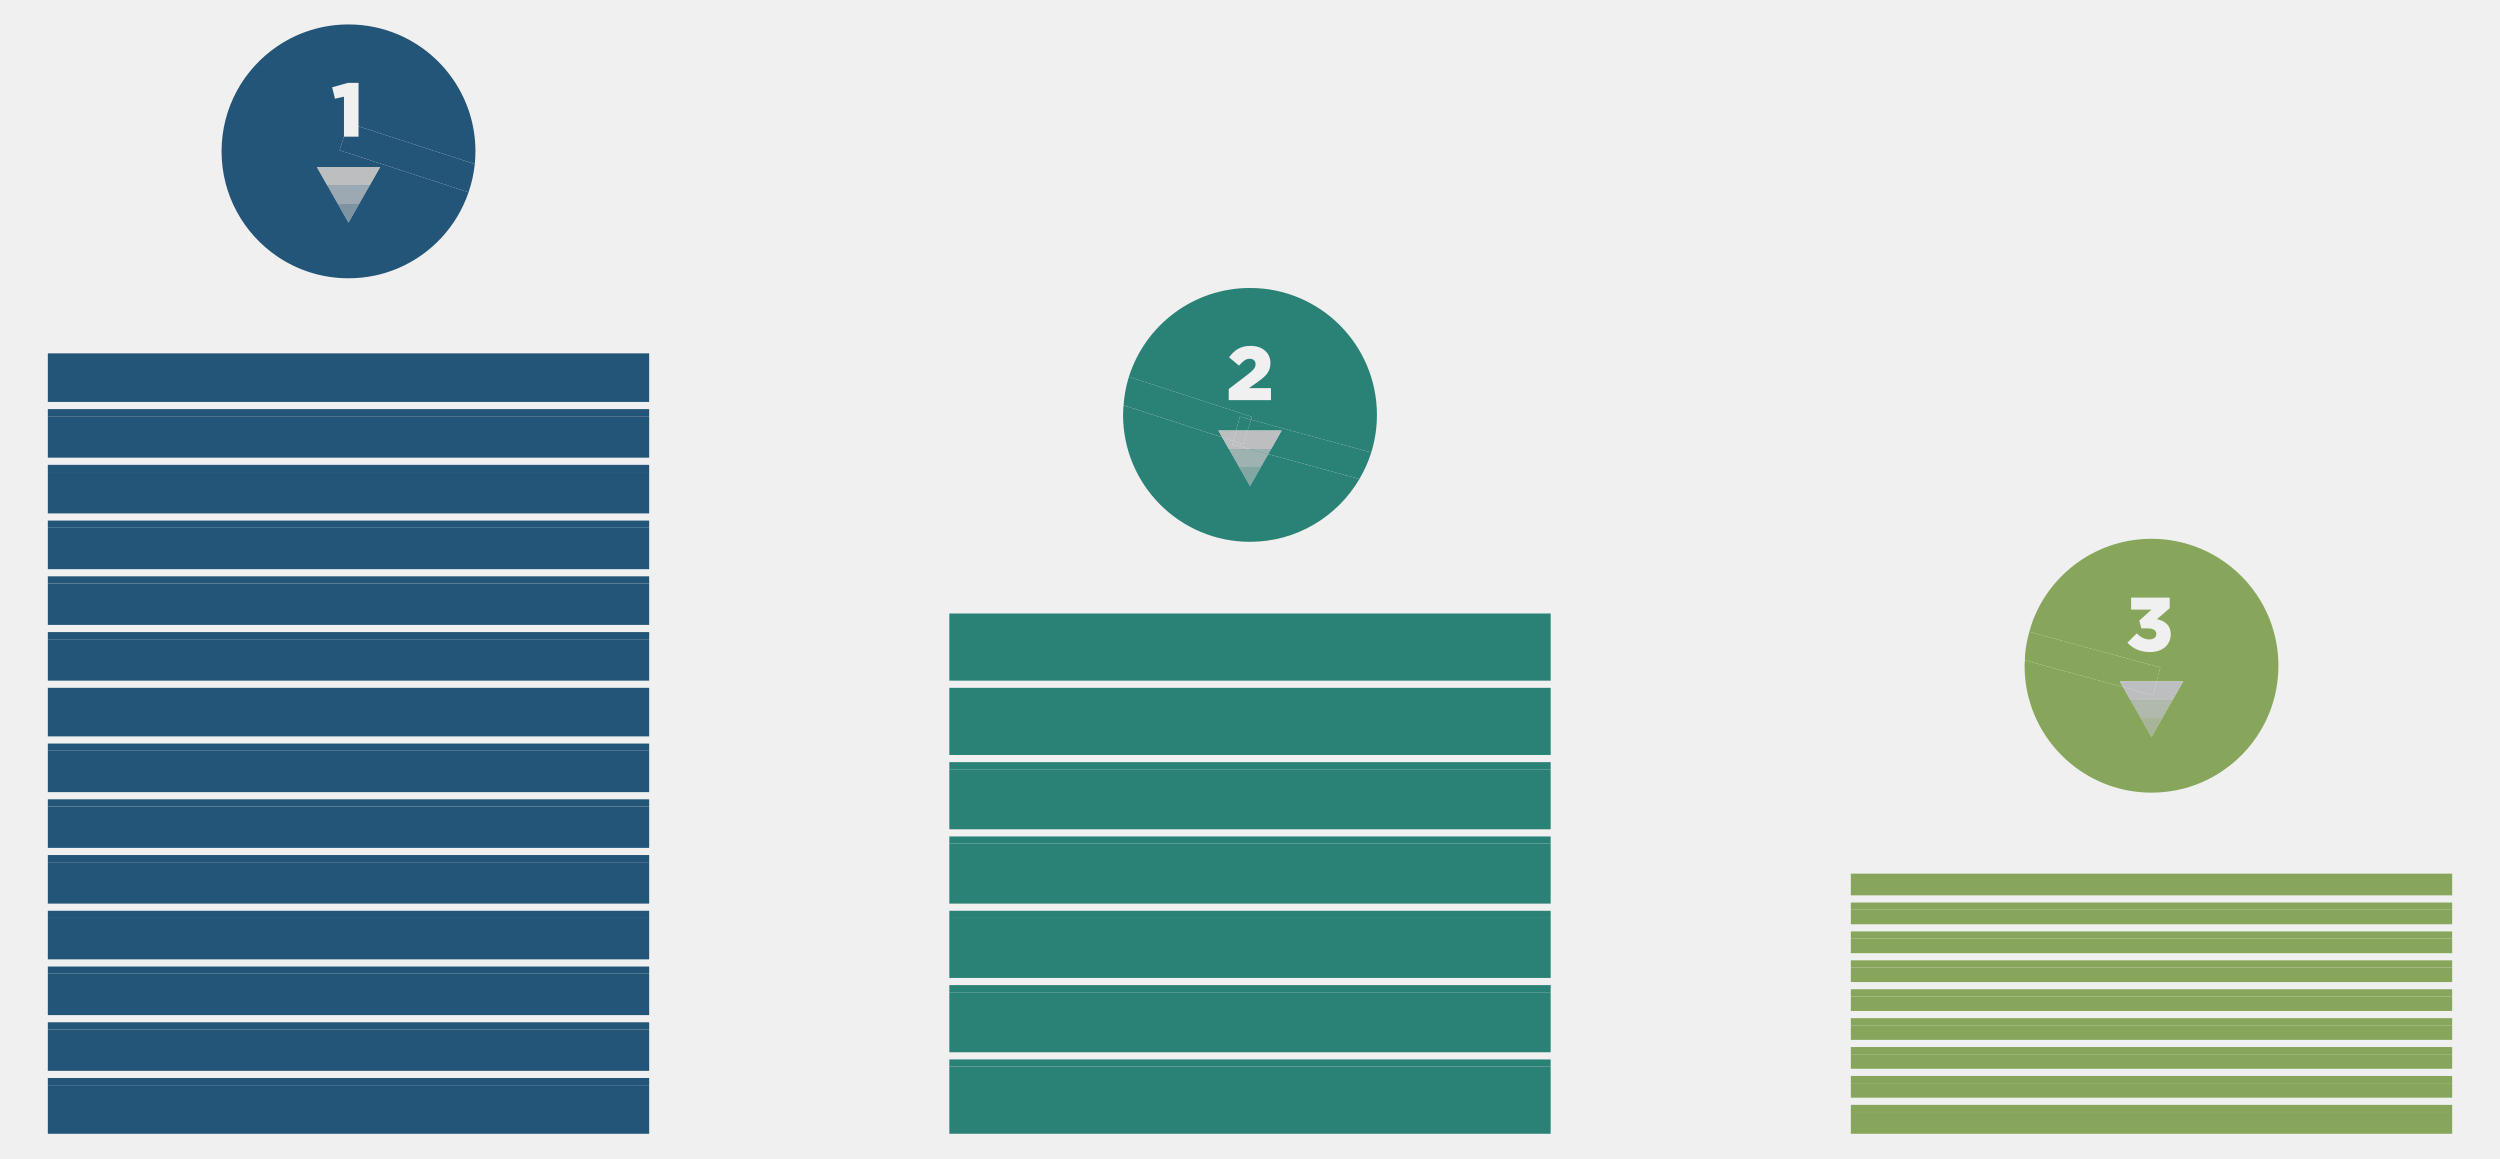
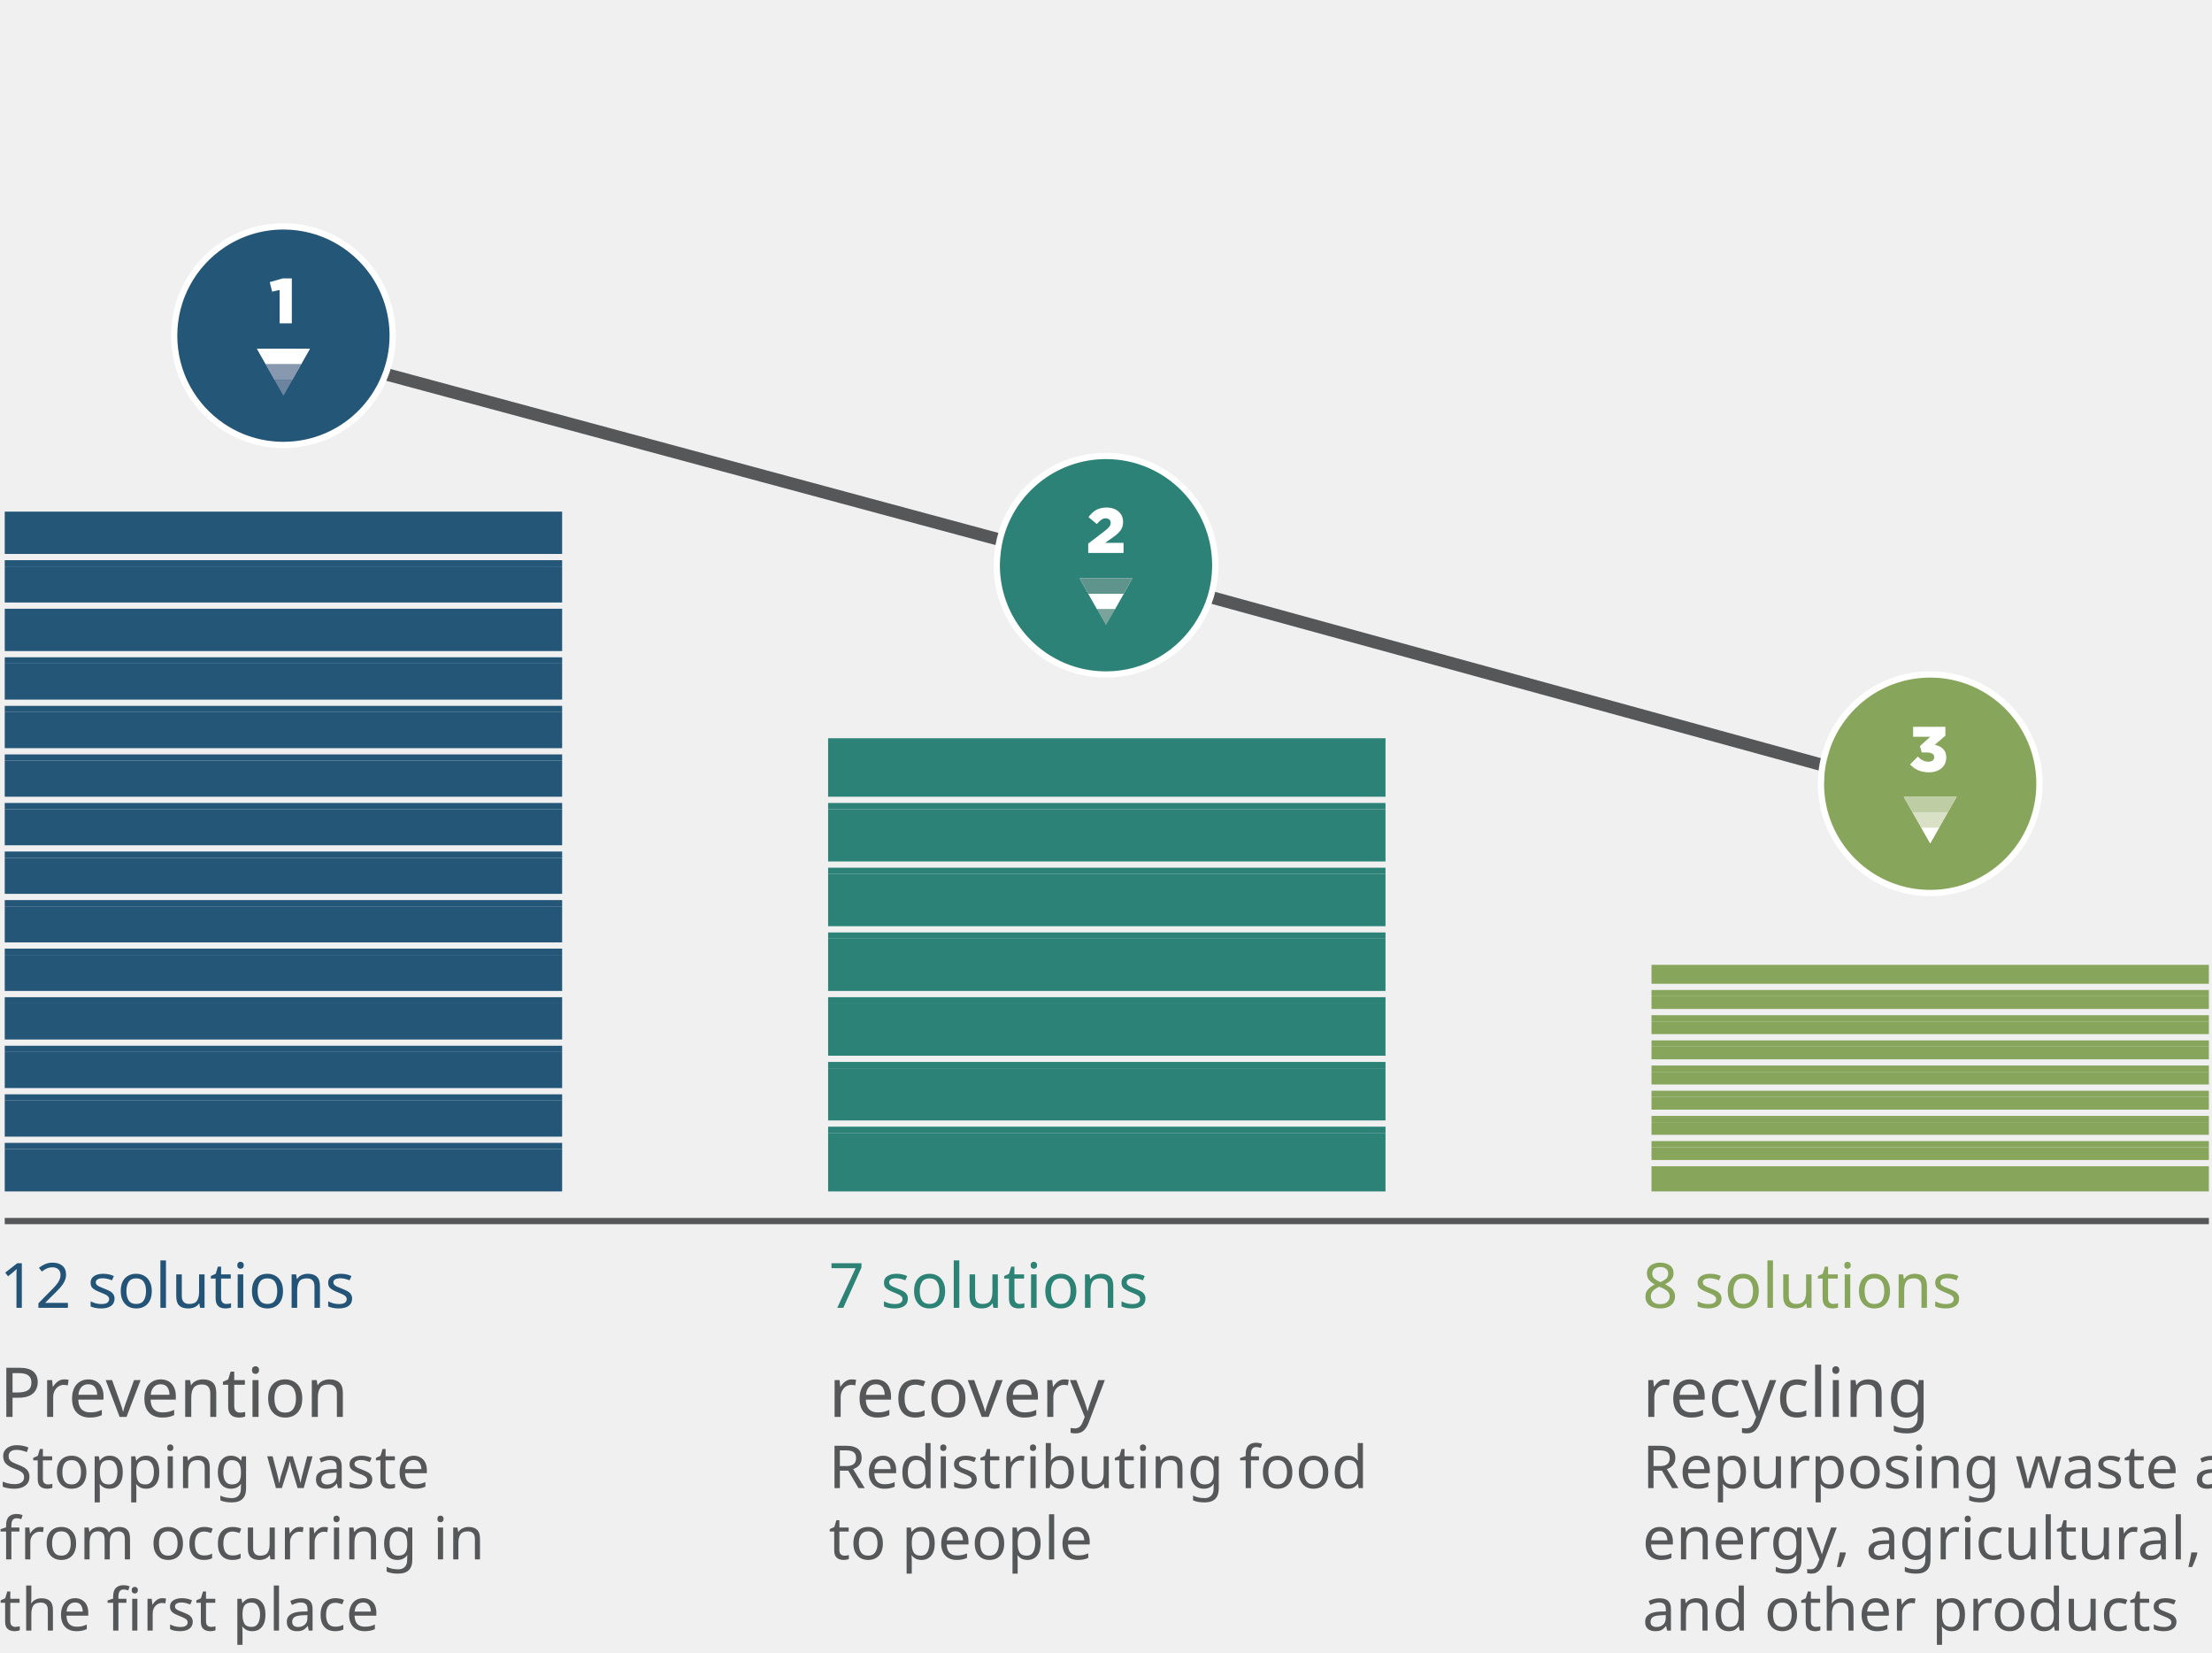
- <svg xmlns="http://www.w3.org/2000/svg" version="1.1" x="0px" y="0px" viewBox="0 0 348.472 161.438" enable-background="new 0 0 348.472 161.438" xml:space="preserve">
-   <g id="bottom">
+ <svg xmlns="http://www.w3.org/2000/svg" version="1.1" x="0px" y="0px" viewBox="0 0 354 264.478" enable-background="new 0 0 354 264.478" xml:space="preserve">
+   <g id="Layer_1">
+     <polygon fill="#555759" points="308.635,128.119 176.855,91.95 45.099,56.422 45.62,54.491 177.38,90.021 309.164,126.19  " />
    <g>
-       <path fill="none" d="M38.685,6.427c1.412-0.954,2.969-1.709,4.631-2.226C41.653,4.717,40.096,5.473,38.685,6.427z" />
-       <path fill="none" d="M43.315,37.995c-1.662-0.517-3.219-1.272-4.631-2.226C40.096,36.723,41.653,37.478,43.315,37.995z" />
-       <path fill="none" d="M299.895,110.489L299.895,110.489c-3.664,0-7.068-1.114-9.892-3.021    C292.827,109.375,296.231,110.489,299.895,110.489z" />
-       <path fill="none" d="M290.004,107.467c-0.941-0.636-1.818-1.36-2.618-2.16C288.186,106.107,289.062,106.831,290.004,107.467z" />
-       <path fill="none" d="M314.566,82.904c0.636,0.941,1.184,1.947,1.631,3.005C315.75,84.851,315.202,83.845,314.566,82.904z" />
-       <path fill="none" d="M282.203,92.796c0-0.254,0.027-0.501,0.038-0.752l0,0C282.231,92.295,282.203,92.542,282.203,92.796    L282.203,92.796z" />
-       <path fill="none" d="M317.588,92.796c0-0.611-0.031-1.214-0.091-1.809C317.557,91.582,317.588,92.185,317.588,92.796    L317.588,92.796z" />
-       <path fill="none" d="M287.385,80.285c0.8-0.8,1.677-1.525,2.618-2.16C289.062,78.761,288.186,79.485,287.385,80.285z" />
-       <path fill="none" d="M283.594,85.909c0.448-1.058,0.995-2.064,1.631-3.005C284.589,83.845,284.041,84.851,283.594,85.909z" />
-       <path fill="none" d="M299.895,75.103c-3.664,0-7.068,1.114-9.892,3.021C292.827,76.217,296.231,75.103,299.895,75.103    L299.895,75.103z" />
-       <path fill="#225577" d="M65.313,26.798l-17.987-5.85l0.619-1.902h0v-5.57l-1.254,0.287l-0.393-1.595l2.178-0.616h1.499v6.051    l16.205,5.27c0.058-0.584,0.09-1.176,0.09-1.775c0-7.329-4.455-13.617-10.805-16.302C54.405,4.348,53.294,4,52.142,3.765    c-1.152-0.236-2.344-0.359-3.566-0.359c-1.832,0-3.599,0.279-5.261,0.795c-1.662,0.517-3.219,1.272-4.631,2.226    c-4.706,3.179-7.8,8.564-7.8,14.671s3.094,11.492,7.8,14.671c1.412,0.954,2.969,1.709,4.631,2.226    c1.662,0.517,3.429,0.795,5.261,0.795c1.221,0,2.414-0.124,3.566-0.359c1.152-0.236,2.263-0.583,3.321-1.031    C60.083,35.446,63.685,31.578,65.313,26.798z M51.516,25.86l-0.735,1.292l-0.735,1.292l-1.47,2.583l-1.47-2.583l-0.735-1.292    l-0.734-1.292l-1.47-2.583h4.409h4.409L51.516,25.86z" />
-       <path fill="#225577" d="M49.974,19.046h-2.03l-0.619,1.902l17.987,5.85c0.427-1.253,0.731-2.563,0.866-3.924l-16.205-5.27V19.046z    " />
-       <polygon fill="#BCBEC0" points="44.168,23.276 45.637,25.86 51.516,25.86 52.985,23.276 48.576,23.276   " />
-       <polygon fill="#225577" points="46.372,27.151 47.107,28.443 50.046,28.443 50.781,27.151 51.516,25.86 45.637,25.86   " />
-       <polygon opacity="0.8" fill="#BCBEC0" points="46.372,27.151 47.107,28.443 50.046,28.443 50.781,27.151 51.516,25.86     45.637,25.86   " />
-       <polygon fill="#225577" points="48.576,31.026 50.046,28.443 47.107,28.443   " />
-       <polygon opacity="0.6" fill="#BCBEC0" points="48.576,31.026 50.046,28.443 47.107,28.443   " />
-       <path fill="#2A8175" d="M174.385,58.505l16.753,4.566c0.513-1.656,0.79-3.415,0.79-5.239c0-9.771-7.921-17.692-17.692-17.692    c-7.923,0-14.627,5.209-16.881,12.388l17.16,5.581L174.385,58.505z M171.271,55.777v-1.551l2.784-2.126    c0.691-0.543,0.957-0.893,0.957-1.339c0-0.467-0.329-0.754-0.829-0.754c-0.5,0-0.893,0.287-1.477,0.956l-1.393-1.159    c0.797-1.031,1.584-1.593,3.029-1.593c1.626,0,2.742,0.967,2.742,2.37v0.021c0,1.19-0.616,1.806-1.722,2.603l-1.276,0.893h3.072    v1.678H171.271z" />
-       <path fill="#2A8175" d="M174.236,75.524c6.508,0,12.179-3.524,15.252-8.757l-12.716-3.465l-0.331,0.582l-0.735,1.292l-1.47,2.585    l-1.47-2.585l-0.735-1.292l-0.735-1.29l-0.925-1.626l-13.76-4.475c-0.033,0.444-0.068,0.888-0.068,1.34    C156.544,67.603,164.465,75.524,174.236,75.524z" />
-       <path fill="#2A8175" d="M169.827,60.009h2.473l0.526-1.93l1.559,0.425l0.129-0.397l-17.16-5.581    c-0.397,1.265-0.641,2.595-0.743,3.964l13.76,4.475L169.827,60.009z" />
-       <path fill="#2A8175" d="M173.896,60.009h0.34h4.409l-1.469,2.583l-0.404,0.708l12.716,3.465c0.68-1.158,1.246-2.39,1.651-3.696    l-16.753-4.566L173.896,60.009z" />
-       <polygon fill="#2A8175" points="174.385,58.505 172.826,58.08 172.3,60.009 173.896,60.009   " />
-       <polygon fill="#BCBEC0" points="171.774,61.939 171.904,61.465 170.371,60.966 171.296,62.593 174.172,62.593   " />
-       <polygon fill="#BCBEC0" points="172.3,60.009 169.827,60.009 170.371,60.966 171.904,61.465   " />
-       <polygon fill="#BCBEC0" points="171.904,61.465 171.774,61.939 174.172,62.593 177.175,62.593 178.645,60.009 174.236,60.009     173.896,60.009 173.277,61.911   " />
-       <polygon fill="#BCBEC0" points="173.277,61.911 173.896,60.009 172.3,60.009 171.904,61.465   " />
-       <polygon fill="#2A8175" points="171.296,62.593 172.031,63.883 172.766,65.174 175.706,65.174 176.441,63.883 176.772,63.301     174.172,62.593   " />
-       <polygon opacity="0.8" fill="#BCBEC0" points="171.296,62.593 172.031,63.883 172.766,65.174 175.706,65.174 176.441,63.883     176.772,63.301 174.172,62.593   " />
-       <polygon fill="#2A8175" points="174.172,62.593 176.772,63.301 177.175,62.593   " />
-       <polygon opacity="0.8" fill="#BCBEC0" points="174.172,62.593 176.772,63.301 177.175,62.593   " />
-       <polygon fill="#2A8175" points="174.236,67.759 175.706,65.174 172.766,65.174   " />
-       <polygon opacity="0.6" fill="#BCBEC0" points="174.236,67.759 175.706,65.174 172.766,65.174   " />
-       <path fill="#88A65B" d="M300.602,94.974h3.702l-1.47,2.583l-0.734,1.29l-0.735,1.293l-1.47,2.583l-1.47-2.583l-0.735-1.293    l-0.735-1.29l-1.012-1.78l-13.702-3.734c-0.011,0.251-0.038,0.498-0.038,0.752c0,0.611,0.031,1.214,0.091,1.809    c0.181,1.784,0.628,3.49,1.299,5.078c0.448,1.058,0.995,2.064,1.631,3.005c0.636,0.941,1.36,1.818,2.16,2.618    s1.677,1.525,2.618,2.16c2.824,1.908,6.228,3.021,9.892,3.021c1.832,0,3.599-0.279,5.261-0.795    c1.108-0.345,2.169-0.795,3.172-1.34c2.507-1.362,4.648-3.312,6.237-5.665c0.636-0.941,1.184-1.947,1.631-3.005    c0.671-1.588,1.118-3.294,1.299-5.078c0.06-0.595,0.091-1.198,0.091-1.809s-0.031-1.214-0.091-1.809    c-0.181-1.784-0.628-3.49-1.299-5.078c-0.448-1.058-0.995-2.064-1.631-3.005c-1.59-2.353-3.731-4.303-6.237-5.665    c-1.003-0.545-2.064-0.995-3.172-1.34c-1.662-0.517-3.429-0.795-5.261-0.795c-3.664,0-7.068,1.114-9.892,3.021    c-0.941,0.636-1.818,1.36-2.618,2.16c-0.8,0.8-1.525,1.677-2.16,2.618c-0.636,0.941-1.184,1.947-1.631,3.005    c-0.294,0.695-0.527,1.42-0.732,2.158l18.266,4.978L300.602,94.974z M299.709,90.891c-1.435,0-2.445-0.52-3.167-1.316l1.297-1.298    c0.531,0.543,1.095,0.849,1.774,0.849c0.586,0,0.957-0.297,0.957-0.754v-0.02c0-0.479-0.436-0.765-1.212-0.765h-0.872    l-0.298-1.074l1.711-1.541h-2.848v-1.67h5.378v1.478l-1.775,1.521c1.063,0.233,1.923,0.828,1.923,2.093v0.021    C302.579,89.924,301.368,90.891,299.709,90.891z" />
-       <path fill="#88A65B" d="M295.944,95.778l-0.457-0.804h4.409h0.707l0.526-1.93l-18.266-4.978c-0.262,0.946-0.465,1.917-0.567,2.92    c-0.035,0.347-0.039,0.704-0.053,1.057L295.944,95.778z" />
-       <polygon fill="#BCBEC0" points="302.834,97.558 304.304,94.974 300.602,94.974 300.076,96.904 295.944,95.778 296.956,97.558       " />
-       <polygon fill="#BCBEC0" points="300.602,94.974 299.896,94.974 295.487,94.974 295.944,95.778 300.076,96.904   " />
-       <polygon fill="#88A65B" points="297.691,98.848 298.426,100.141 301.365,100.141 302.1,98.848 302.834,97.558 296.956,97.558       " />
-       <polygon opacity="0.8" fill="#BCBEC0" points="297.691,98.848 298.426,100.141 301.365,100.141 302.1,98.848 302.834,97.558     296.956,97.558   " />
-       <polygon fill="#88A65B" points="299.896,102.724 301.365,100.141 298.426,100.141   " />
-       <polygon opacity="0.6" fill="#BCBEC0" points="299.896,102.724 301.365,100.141 298.426,100.141   " />
      <g>
-         <rect x="6.668" y="49.254" fill="#225577" width="83.818" height="6.77" />
-         <rect x="6.668" y="58.024" fill="#225577" width="83.818" height="5.77" />
-         <rect x="6.668" y="57.024" fill="#225577" width="83.818" height="1" />
-         <rect x="6.668" y="65.794" fill="#225577" width="83.818" height="5.77" />
-         <rect x="6.668" y="64.794" fill="#225577" width="83.818" height="1" />
-         <rect x="6.668" y="73.564" fill="#225577" width="83.818" height="5.77" />
-         <rect x="6.668" y="72.564" fill="#225577" width="83.818" height="1" />
-         <rect x="6.668" y="81.334" fill="#225577" width="83.818" height="5.77" />
-         <rect x="6.668" y="80.334" fill="#225577" width="83.818" height="1" />
-         <rect x="6.668" y="89.104" fill="#225577" width="83.818" height="5.77" />
-         <rect x="6.668" y="88.104" fill="#225577" width="83.818" height="1" />
-         <rect x="6.668" y="96.874" fill="#225577" width="83.818" height="5.77" />
-         <rect x="6.668" y="95.874" fill="#225577" width="83.818" height="1" />
-         <rect x="6.668" y="104.644" fill="#225577" width="83.818" height="5.77" />
-         <rect x="6.668" y="103.644" fill="#225577" width="83.818" height="1" />
-         <rect x="6.668" y="112.414" fill="#225577" width="83.818" height="5.77" />
-         <rect x="6.668" y="111.414" fill="#225577" width="83.818" height="1" />
-         <rect x="6.668" y="120.183" fill="#225577" width="83.818" height="5.77" />
-         <rect x="6.668" y="119.183" fill="#225577" width="83.818" height="1" />
-         <rect x="6.668" y="127.953" fill="#225577" width="83.818" height="5.77" />
-         <rect x="6.668" y="126.953" fill="#225577" width="83.818" height="1" />
-         <rect x="6.668" y="135.723" fill="#225577" width="83.818" height="5.77" />
-         <rect x="6.668" y="134.723" fill="#225577" width="83.818" height="1" />
-         <rect x="6.668" y="143.493" fill="#225577" width="83.818" height="5.77" />
-         <rect x="6.668" y="142.493" fill="#225577" width="83.818" height="1" />
-         <rect x="6.668" y="151.263" fill="#225577" width="83.818" height="6.77" />
-         <rect x="6.668" y="150.263" fill="#225577" width="83.818" height="1" />
-         <rect x="132.327" y="85.514" fill="#2A8175" width="83.817" height="9.36" />
-         <rect x="132.327" y="96.874" fill="#2A8175" width="83.817" height="8.36" />
-         <rect x="132.327" y="95.874" fill="#2A8175" width="83.817" height="1" />
-         <rect x="132.327" y="107.234" fill="#2A8175" width="83.817" height="8.36" />
-         <rect x="132.327" y="106.234" fill="#2A8175" width="83.817" height="1" />
-         <rect x="132.327" y="117.593" fill="#2A8175" width="83.817" height="8.36" />
-         <rect x="132.327" y="116.593" fill="#2A8175" width="83.817" height="1" />
-         <rect x="132.327" y="127.953" fill="#2A8175" width="83.817" height="8.36" />
-         <rect x="132.327" y="126.953" fill="#2A8175" width="83.817" height="1" />
-         <rect x="132.327" y="138.313" fill="#2A8175" width="83.817" height="8.36" />
-         <rect x="132.327" y="137.313" fill="#2A8175" width="83.817" height="1" />
-         <rect x="132.327" y="148.673" fill="#2A8175" width="83.817" height="9.36" />
-         <rect x="132.327" y="147.673" fill="#2A8175" width="83.817" height="1" />
-         <rect x="257.987" y="121.773" fill="#88A65B" width="83.818" height="3.029" />
-         <rect x="257.987" y="126.802" fill="#88A65B" width="83.818" height="2.029" />
-         <rect x="257.987" y="125.802" fill="#88A65B" width="83.818" height="1" />
-         <rect x="257.987" y="130.831" fill="#88A65B" width="83.818" height="2.029" />
-         <rect x="257.987" y="129.831" fill="#88A65B" width="83.818" height="1" />
-         <rect x="257.987" y="134.86" fill="#88A65B" width="83.818" height="2.029" />
-         <rect x="257.987" y="133.86" fill="#88A65B" width="83.818" height="1" />
-         <rect x="257.987" y="138.889" fill="#88A65B" width="83.818" height="2.029" />
-         <rect x="257.987" y="137.889" fill="#88A65B" width="83.818" height="1" />
-         <rect x="257.987" y="142.918" fill="#88A65B" width="83.818" height="2.029" />
-         <rect x="257.987" y="141.918" fill="#88A65B" width="83.818" height="1" />
-         <rect x="257.987" y="146.946" fill="#88A65B" width="83.818" height="2.029" />
-         <rect x="257.987" y="145.946" fill="#88A65B" width="83.818" height="1" />
-         <rect x="257.987" y="150.975" fill="#88A65B" width="83.818" height="2.029" />
-         <rect x="257.987" y="149.975" fill="#88A65B" width="83.818" height="1" />
-         <rect x="257.987" y="155.004" fill="#88A65B" width="83.818" height="3.029" />
-         <rect x="257.987" y="154.004" fill="#88A65B" width="83.818" height="1" />
+         <path fill="none" d="M40.309,69.935c-1.596-0.496-3.09-1.221-4.446-2.137C37.218,68.714,38.713,69.439,40.309,69.935z" />
+         <g>
+           <path fill="#245678" d="M45.359,71.199c-1.772,0-3.521-0.265-5.199-0.786c-1.623-0.505-3.163-1.245-4.577-2.201      c-4.827-3.261-7.708-8.681-7.708-14.499c0-5.817,2.882-11.237,7.708-14.499c1.412-0.955,2.952-1.695,4.577-2.2      c1.678-0.521,3.427-0.786,5.199-0.786c1.185,0,2.37,0.12,3.523,0.355c1.122,0.229,2.226,0.572,3.283,1.019      c6.487,2.743,10.679,9.067,10.679,16.11c0,0.575-0.03,1.166-0.089,1.754c-0.128,1.281-0.416,2.586-0.856,3.879      c-1.608,4.723-5.156,8.542-9.734,10.478c-1.057,0.447-2.161,0.79-3.283,1.019C47.729,71.079,46.544,71.199,45.359,71.199z       M45.359,62.233l3.373-5.929h-6.745L45.359,62.233z M46.201,51.244v-6.194h-0.87l-1.56,0.441l0.145,0.584l1.336-0.306v5.475      H46.201z" />
+           <path fill="#FFFFFF" d="M45.359,36.729c1.172,0,2.317,0.119,3.423,0.345c1.106,0.226,2.172,0.56,3.188,0.99      c6.096,2.578,10.373,8.615,10.373,15.65c0,0.575-0.03,1.144-0.086,1.704c-0.13,1.307-0.422,2.564-0.832,3.767      c-1.563,4.59-5.021,8.303-9.456,10.178c-1.016,0.43-2.082,0.763-3.188,0.99c-1.106,0.226-2.251,0.345-3.423,0.345      c-1.759,0-3.455-0.267-5.051-0.764c-1.596-0.496-3.09-1.221-4.446-2.137c-4.518-3.052-7.488-8.221-7.488-14.084      s2.97-11.032,7.488-14.084c1.355-0.916,2.85-1.641,4.446-2.137C41.904,36.996,43.6,36.729,45.359,36.729 M43.549,46.672      l1.204-0.275v5.347h1.949v-1.385v-5.809h-1.439l-2.091,0.592L43.549,46.672 M45.359,63.245l1.411-2.48l0.705-1.24l0.705-1.24      l1.411-2.48h-4.232h-4.233l1.411,2.48l0.705,1.24l0.705,1.24L45.359,63.245 M45.359,35.729c-1.823,0-3.622,0.272-5.348,0.809      c-1.671,0.52-3.255,1.281-4.708,2.263c-4.965,3.354-7.928,8.929-7.928,14.913s2.964,11.559,7.928,14.913      c1.454,0.982,3.038,1.744,4.708,2.263c1.725,0.537,3.525,0.809,5.348,0.809c1.22,0,2.439-0.123,3.623-0.365      c1.155-0.236,2.292-0.589,3.377-1.048c4.709-1.992,8.359-5.92,10.013-10.777c0.452-1.328,0.749-2.67,0.88-3.991      c0.06-0.606,0.091-1.212,0.091-1.804c0-7.245-4.311-13.749-10.984-16.571c-1.086-0.459-2.223-0.812-3.377-1.048      C47.798,35.852,46.579,35.729,45.359,35.729L45.359,35.729z M42.846,56.805h2.513h2.513l-0.561,0.986l-0.705,1.24l-0.705,1.24      l-0.542,0.952l-0.542-0.952l-0.705-1.24l-0.705-1.24L42.846,56.805L42.846,56.805z" />
+         </g>
+         <polygon fill="#FFFFFF" points="41.127,55.805 42.538,58.285 48.181,58.285 49.592,55.805 45.359,55.805    " />
+         <polygon fill="#8899AF" points="43.243,59.525 43.948,60.765 46.77,60.765 47.476,59.525 48.181,58.285 42.538,58.285    " />
+         <polygon fill="#8899AF" points="43.243,59.525 43.948,60.765 46.77,60.765 47.476,59.525 48.181,58.285 42.538,58.285    " />
+         <polygon fill="#245678" points="45.359,63.245 46.77,60.765 43.948,60.765    " />
+         <polygon fill="#6D849E" points="45.359,63.245 46.77,60.765 43.948,60.765    " />
+       </g>
+       <g>
+         <g>
+           <path fill="#2C8276" d="M177,107.932c-9.641,0-17.484-7.844-17.484-17.485c0-0.429,0.031-0.851,0.062-1.271      c0.107-1.426,0.354-2.744,0.739-3.97c2.299-7.323,9.003-12.243,16.683-12.243c9.641,0,17.485,7.843,17.485,17.484      c0,1.763-0.263,3.505-0.781,5.178c-0.38,1.228-0.929,2.458-1.631,3.653C188.939,104.616,183.163,107.932,177,107.932z       M177,98.966l3.373-5.928h-6.745L177,98.966z M179.307,87.975v-0.611h-4.035l2.524-1.767c1.013-0.73,1.439-1.184,1.439-2.089      c0-1.083-0.857-1.796-2.132-1.796c-1.044,0-1.649,0.348-2.206,0.964l0.59,0.49c0.457-0.458,0.895-0.73,1.462-0.73      c0.763,0,1.296,0.503,1.296,1.224c0,0.672-0.425,1.141-1.11,1.679l-2.481,1.895v0.741H179.307z" />
+           <path fill="#FFFFFF" d="M177,73.462c9.381,0,16.985,7.604,16.985,16.984c0,1.751-0.266,3.44-0.758,5.03      c-0.388,1.254-0.932,2.437-1.584,3.548c-2.95,5.024-8.395,8.407-14.642,8.407c-9.381,0-16.985-7.604-16.985-16.985      c0-0.434,0.033-0.86,0.065-1.286c0.099-1.315,0.333-2.591,0.714-3.806C162.958,78.463,169.394,73.462,177,73.462       M175.531,83.854c0.561-0.642,0.939-0.917,1.418-0.917c0.48,0,0.796,0.275,0.796,0.724c0,0.428-0.255,0.765-0.919,1.286      l-2.673,2.041v1.489h5.653v-1.611h-2.949l1.225-0.857c1.061-0.765,1.653-1.356,1.653-2.499v-0.02      c0-1.347-1.071-2.275-2.633-2.275c-1.388,0-2.143,0.54-2.908,1.529L175.531,83.854 M177,99.978l1.411-2.482l0.705-1.24      l0.318-0.558l0.387-0.68l1.411-2.48H177h-0.326h-1.532h-2.374l0.522,0.919l0.888,1.561l0.706,1.238l0.705,1.24L177,99.978       M177,72.462c-7.899,0-14.795,5.061-17.16,12.593c-0.396,1.262-0.651,2.618-0.757,4.03c-0.035,0.465-0.068,0.903-0.068,1.361      c0,9.917,8.068,17.985,17.985,17.985c6.34,0,12.281-3.41,15.504-8.9c0.721-1.229,1.286-2.493,1.677-3.759      c0.533-1.72,0.803-3.512,0.803-5.325C194.985,80.53,186.917,72.462,177,72.462L177,72.462z M178.734,83.453      c-0.027-0.252-0.105-0.482-0.223-0.684C178.645,82.947,178.728,83.173,178.734,83.453L178.734,83.453z M174.486,93.538h0.655      h1.532H177h2.513l-0.561,0.985l-0.387,0.68l-0.318,0.558l-0.706,1.241L177,97.955l-0.542-0.953l-0.705-1.24l-0.706-1.239      L174.486,93.538L174.486,93.538z" />
+         </g>
+         <polygon fill="#5E948B" points="177,92.538 176.674,92.538 175.142,92.538 172.767,92.538 173.29,93.457 174.178,95.018      176.939,95.018 179.822,95.018 181.232,92.538    " />
+         <polygon fill="#FFFFFF" points="176.939,95.018 174.178,95.018 174.884,96.256 175.589,97.496 178.411,97.496 179.116,96.256      179.434,95.698 179.822,95.018    " />
+         <polygon fill="#2C8276" points="177,99.978 178.411,97.496 175.589,97.496    " />
+         <polygon fill="#7AA39B" points="177,99.978 178.411,97.496 175.589,97.496    " />
+       </g>
+       <g>
+         <g>
+           <path fill="#88A65B" d="M308.9,142.896c-3.503,0-6.884-1.033-9.776-2.986c-0.924-0.625-1.795-1.343-2.587-2.135      c-0.791-0.791-1.509-1.661-2.135-2.587c-0.631-0.935-1.173-1.934-1.612-2.97c-0.676-1.598-1.108-3.287-1.284-5.019      c-0.06-0.59-0.09-1.191-0.09-1.787c0-0.163,0.011-0.323,0.021-0.483l0.016-0.261l0.009-0.264      c0.009-0.261,0.018-0.523,0.044-0.78c0.093-0.919,0.276-1.863,0.56-2.886c0.231-0.832,0.46-1.509,0.724-2.132      c0.438-1.036,0.98-2.035,1.612-2.971c0.625-0.925,1.343-1.795,2.135-2.587c0.791-0.791,1.661-1.509,2.587-2.135      c2.892-1.954,6.273-2.986,9.776-2.986c1.774,0,3.523,0.265,5.199,0.786c1.083,0.336,2.138,0.782,3.136,1.324      c2.461,1.337,4.592,3.272,6.164,5.598c0.632,0.936,1.174,1.935,1.612,2.97c0.676,1.599,1.108,3.288,1.284,5.019      c0.06,0.59,0.09,1.191,0.09,1.787s-0.03,1.197-0.09,1.788c-0.176,1.731-0.608,3.419-1.284,5.019      c-0.438,1.037-0.98,2.036-1.612,2.97c-1.57,2.325-3.702,4.261-6.163,5.598c-0.998,0.542-2.053,0.988-3.136,1.324      C312.423,142.632,310.674,142.896,308.9,142.896z M308.9,133.932l3.373-5.929h-6.746L308.9,133.932z M306.393,122.314      c0.618,0.517,1.384,0.769,2.328,0.769c1.349,0,2.255-0.754,2.255-1.876c0-0.537-0.151-1.256-1.453-1.542l-0.98-0.215      l2.291-1.964v-0.689h-4.163v0.604h3.537l-2.38,2.144l0.102,0.366h0.457c1.226,0,1.663,0.638,1.663,1.234      c0,0.74-0.583,1.243-1.419,1.243c-0.604,0-1.16-0.205-1.686-0.625L306.393,122.314z" />
+           <path fill="#FFFFFF" d="M308.9,108.427c1.759,0,3.455,0.267,5.051,0.764c1.064,0.331,2.083,0.763,3.045,1.286      c2.406,1.307,4.462,3.179,5.988,5.438c0.61,0.904,1.136,1.869,1.566,2.885c0.645,1.524,1.073,3.162,1.247,4.875      c0.058,0.571,0.088,1.15,0.088,1.737s-0.03,1.166-0.088,1.737c-0.174,1.713-0.602,3.351-1.247,4.875      c-0.43,1.016-0.956,1.982-1.566,2.885c-1.526,2.259-3.581,4.131-5.988,5.438c-0.963,0.523-1.982,0.955-3.045,1.286      c-1.596,0.496-3.292,0.764-5.051,0.764c-3.518,0-6.786-1.069-9.496-2.901c-0.904-0.61-1.745-1.306-2.514-2.074      c-0.768-0.768-1.464-1.61-2.074-2.514c-0.61-0.904-1.136-1.869-1.566-2.885c-0.645-1.524-1.073-3.162-1.247-4.875      c-0.058-0.571-0.088-1.15-0.088-1.737c0-0.244,0.026-0.481,0.036-0.722c0.014-0.339,0.017-0.681,0.051-1.015      c0.098-0.963,0.293-1.895,0.544-2.803c0.196-0.708,0.42-1.404,0.703-2.072c0.43-1.016,0.956-1.982,1.566-2.885      c0.611-0.904,1.306-1.745,2.074-2.514s1.61-1.464,2.514-2.074C302.114,109.496,305.382,108.427,308.9,108.427 M306.17,117.901      h2.735l-1.643,1.479l0.286,1.031h0.837c0.745,0,1.163,0.275,1.163,0.735v0.019c0,0.439-0.357,0.724-0.919,0.724      c-0.652,0-1.193-0.294-1.703-0.815l-1.245,1.246c0.693,0.765,1.663,1.264,3.04,1.264c1.592,0,2.755-0.928,2.755-2.376v-0.02      c0-1.215-0.826-1.786-1.846-2.01l1.704-1.46v-1.419h-5.163V117.901 M308.9,134.943l1.411-2.48l0.706-1.242l0.705-1.238      l1.411-2.48h-3.554H308.9h-4.233l0.439,0.772l0.971,1.708l0.706,1.238l0.705,1.242L308.9,134.943 M308.9,107.427      c-3.604,0-7.082,1.062-10.056,3.072c-0.952,0.643-1.848,1.382-2.661,2.196c-0.814,0.814-1.552,1.709-2.195,2.661      c-0.65,0.962-1.208,1.99-1.658,3.055c-0.272,0.643-0.508,1.34-0.745,2.194c-0.291,1.051-0.48,2.022-0.576,2.969      c-0.027,0.268-0.037,0.541-0.046,0.814l-0.009,0.26c-0.003,0.082-0.009,0.165-0.015,0.247c-0.012,0.171-0.023,0.343-0.023,0.517      c0,0.613,0.031,1.231,0.093,1.838c0.181,1.781,0.625,3.518,1.321,5.163c0.451,1.066,1.009,2.094,1.658,3.055      c0.643,0.952,1.382,1.847,2.196,2.661c0.814,0.814,1.709,1.553,2.661,2.196c2.975,2.01,6.452,3.072,10.056,3.072      c1.823,0,3.622-0.272,5.348-0.809c1.114-0.347,2.199-0.805,3.226-1.363c2.532-1.375,4.724-3.366,6.339-5.757      c0.65-0.962,1.208-1.99,1.658-3.055c0.695-1.645,1.14-3.382,1.321-5.163c0.062-0.606,0.093-1.224,0.093-1.838      s-0.031-1.232-0.093-1.838c-0.181-1.781-0.625-3.519-1.321-5.163c-0.451-1.065-1.008-2.093-1.658-3.055      c-1.616-2.391-3.808-4.382-6.339-5.757c-1.027-0.558-2.112-1.016-3.226-1.362C312.522,107.699,310.723,107.427,308.9,107.427      L308.9,107.427z M306.386,128.503h2.514h0.678h1.835l-0.561,0.985l-0.705,1.238l-0.706,1.242l-0.542,0.952l-0.542-0.952      l-0.705-1.241l-0.706-1.24L306.386,128.503L306.386,128.503z" />
+         </g>
+         <polygon fill="#BECDA3" points="309.578,127.503 308.9,127.503 304.667,127.503 305.106,128.274 306.077,129.983      311.721,129.983 313.132,127.503    " />
+         <polygon fill="#D8E0C6" points="306.077,129.983 306.783,131.221 307.488,132.463 310.311,132.463 311.016,131.221      311.721,129.983    " />
+         <polygon fill="#D8E0C6" points="308.9,134.943 310.311,132.463 307.488,132.463    " />
+         <polygon fill="#FFFFFF" points="308.9,134.943 310.311,132.463 307.488,132.463    " />
+       </g>
+       <g>
+         <rect x="0.759" y="81.87" fill="#245678" width="89.201" height="6.77" />
+         <rect x="0.759" y="90.64" fill="#245678" width="89.201" height="5.77" />
+         <rect x="0.759" y="89.64" fill="#245678" width="89.201" height="1" />
+         <rect x="0.759" y="98.41" fill="#245678" width="89.201" height="5.77" />
+         <rect x="0.759" y="97.41" fill="#245678" width="89.201" height="1" />
+         <rect x="0.759" y="106.18" fill="#245678" width="89.201" height="5.77" />
+         <rect x="0.759" y="105.18" fill="#245678" width="89.201" height="1" />
+         <rect x="0.759" y="113.95" fill="#245678" width="89.201" height="5.77" />
+         <rect x="0.759" y="112.95" fill="#245678" width="89.201" height="1" />
+         <rect x="0.759" y="121.72" fill="#245678" width="89.201" height="5.77" />
+         <rect x="0.759" y="120.72" fill="#245678" width="89.201" height="1" />
+         <rect x="0.759" y="129.489" fill="#245678" width="89.201" height="5.77" />
+         <rect x="0.759" y="128.489" fill="#245678" width="89.201" height="1" />
+         <rect x="0.759" y="137.259" fill="#245678" width="89.201" height="5.77" />
+         <rect x="0.759" y="136.259" fill="#245678" width="89.201" height="1" />
+         <rect x="0.759" y="145.029" fill="#245678" width="89.201" height="5.77" />
+         <rect x="0.759" y="144.029" fill="#245678" width="89.201" height="1" />
+         <rect x="0.759" y="152.799" fill="#245678" width="89.201" height="5.77" />
+         <rect x="0.759" y="151.799" fill="#245678" width="89.201" height="1" />
+         <rect x="0.759" y="160.569" fill="#245678" width="89.201" height="5.77" />
+         <rect x="0.759" y="159.569" fill="#245678" width="89.201" height="1" />
+         <rect x="0.759" y="168.339" fill="#245678" width="89.201" height="5.77" />
+         <rect x="0.759" y="167.339" fill="#245678" width="89.201" height="1" />
+         <rect x="0.759" y="176.109" fill="#245678" width="89.201" height="5.77" />
+         <rect x="0.759" y="175.109" fill="#245678" width="89.201" height="1" />
+         <rect x="0.759" y="183.879" fill="#245678" width="89.201" height="6.77" />
+         <rect x="0.759" y="182.879" fill="#245678" width="89.201" height="1" />
+         <rect x="132.529" y="118.13" fill="#2C8276" width="89.201" height="9.36" />
+         <rect x="132.529" y="129.489" fill="#2C8276" width="89.201" height="8.36" />
+         <rect x="132.529" y="128.489" fill="#2C8276" width="89.201" height="1" />
+         <rect x="132.529" y="139.849" fill="#2C8276" width="89.201" height="8.36" />
+         <rect x="132.529" y="138.849" fill="#2C8276" width="89.201" height="1" />
+         <rect x="132.529" y="150.209" fill="#2C8276" width="89.201" height="8.36" />
+         <rect x="132.529" y="149.209" fill="#2C8276" width="89.201" height="1" />
+         <rect x="132.529" y="160.569" fill="#2C8276" width="89.201" height="8.36" />
+         <rect x="132.529" y="159.569" fill="#2C8276" width="89.201" height="1" />
+         <rect x="132.529" y="170.929" fill="#2C8276" width="89.201" height="8.36" />
+         <rect x="132.529" y="169.929" fill="#2C8276" width="89.201" height="1" />
+         <rect x="132.529" y="181.289" fill="#2C8276" width="89.201" height="9.36" />
+         <rect x="132.529" y="180.289" fill="#2C8276" width="89.201" height="1" />
+         <rect x="264.299" y="154.389" fill="#88A65B" width="89.201" height="3.029" />
+         <rect x="264.299" y="159.418" fill="#88A65B" width="89.201" height="2.029" />
+         <rect x="264.299" y="158.418" fill="#88A65B" width="89.201" height="1" />
+         <rect x="264.299" y="163.447" fill="#88A65B" width="89.201" height="2.029" />
+         <rect x="264.299" y="162.447" fill="#88A65B" width="89.201" height="1" />
+         <rect x="264.299" y="167.476" fill="#88A65B" width="89.201" height="2.029" />
+         <rect x="264.299" y="166.476" fill="#88A65B" width="89.201" height="1" />
+         <rect x="264.299" y="171.505" fill="#88A65B" width="89.201" height="2.029" />
+         <rect x="264.299" y="170.505" fill="#88A65B" width="89.201" height="1" />
+         <rect x="264.299" y="175.533" fill="#88A65B" width="89.201" height="2.029" />
+         <rect x="264.299" y="174.533" fill="#88A65B" width="89.201" height="1" />
+         <rect x="264.299" y="179.562" fill="#88A65B" width="89.201" height="2.029" />
+         <rect x="264.299" y="178.562" fill="#88A65B" width="89.201" height="1" />
+         <rect x="264.299" y="183.591" fill="#88A65B" width="89.201" height="2.029" />
+         <rect x="264.299" y="182.591" fill="#88A65B" width="89.201" height="1" />
+         <rect x="264.299" y="187.62" fill="#88A65B" width="89.201" height="3.029" />
+         <rect x="264.299" y="186.62" fill="#88A65B" width="89.201" height="1" />
      </g>
    </g>
+     <rect x="-0.053" y="219.389" fill="none" width="85.553" height="55.829" />
+     <text transform="matrix(1 0 0 1 -0.0532 226.7257)">
+       <tspan x="0" y="0" fill="#555759" font-family="'ProximaNova-Regular'" font-size="11px">Prevention</tspan>
+       <tspan x="65.801" y="0" fill="#555759" font-family="'ProximaNova-Regular'" font-size="9.5px"> </tspan>
+       <tspan x="0" y="11.4" fill="#555759" font-family="'ProximaNova-Regular'" font-size="9.5px">Stopping waste </tspan>
+       <tspan x="0" y="22.8" fill="#555759" font-family="'ProximaNova-Regular'" font-size="9.5px">from occurring in </tspan>
+       <tspan x="0" y="34.2" fill="#555759" font-family="'ProximaNova-Regular'" font-size="9.5px">the first place </tspan>
+     </text>
+     <rect x="132.63" y="219.389" fill="none" width="83.817" height="57" />
+     <text transform="matrix(1 0 0 1 132.6297 226.7262)">
+       <tspan x="0" y="0" fill="#555759" font-family="'ProximaNova-Regular'" font-size="11px">recovery </tspan>
+       <tspan x="0" y="11.4" fill="#555759" font-family="'ProximaNova-Regular'" font-size="9.5px">Redistributing food </tspan>
+       <tspan x="0" y="22.8" fill="#555759" font-family="'ProximaNova-Regular'" font-size="9.5px">to people</tspan>
+     </text>
+     <rect x="262.846" y="219.389" fill="none" width="90.654" height="63" />
+     <text transform="matrix(1 0 0 1 262.8462 226.7262)">
+       <tspan x="0" y="0" fill="#555759" font-family="'ProximaNova-Regular'" font-size="11px">recycling </tspan>
+       <tspan x="0" y="11.4" fill="#555759" font-family="'ProximaNova-Regular'" font-size="9.5px">Repurposing waste as </tspan>
+       <tspan x="0" y="22.8" fill="#555759" font-family="'ProximaNova-Regular'" font-size="9.5px">energy, agricultural, </tspan>
+       <tspan x="0" y="34.2" fill="#555759" font-family="'ProximaNova-Regular'" font-size="9.5px">and other products</tspan>
+     </text>
+     <rect x="0.759" y="194.889" fill="#555759" width="352.741" height="1" />
+     <g>
+       <text transform="matrix(1 0 0 1 -0.053 209.2799)" fill="#235477" font-family="'ProximaNova-LightIt'" font-size="10px">12 solutions</text>
+     </g>
+     <g>
+       <text transform="matrix(1 0 0 1 132.6298 209.2799)" fill="#2B8275" font-family="'ProximaNova-LightIt'" font-size="10px">7 solutions</text>
+     </g>
+     <g>
+       <text transform="matrix(1 0 0 1 262.8459 209.2799)" fill="#88A65B" font-family="'ProximaNova-LightIt'" font-size="10px">8 solutions</text>
+     </g>
  </g>
-   <g id="pie_layer" display="none">
- </g>
-   <g id="Pie_Layer_2" display="none">
- </g>
-   <g id="meals_saved" display="none">
- </g>
-   <g id="consumer_ed_hover" display="none">
- </g>
-   <g id="pop_up" display="none">
- </g>
-   <g id="Layer_2" display="none">
+   <g id="Layer_2">
</g>
</svg>
